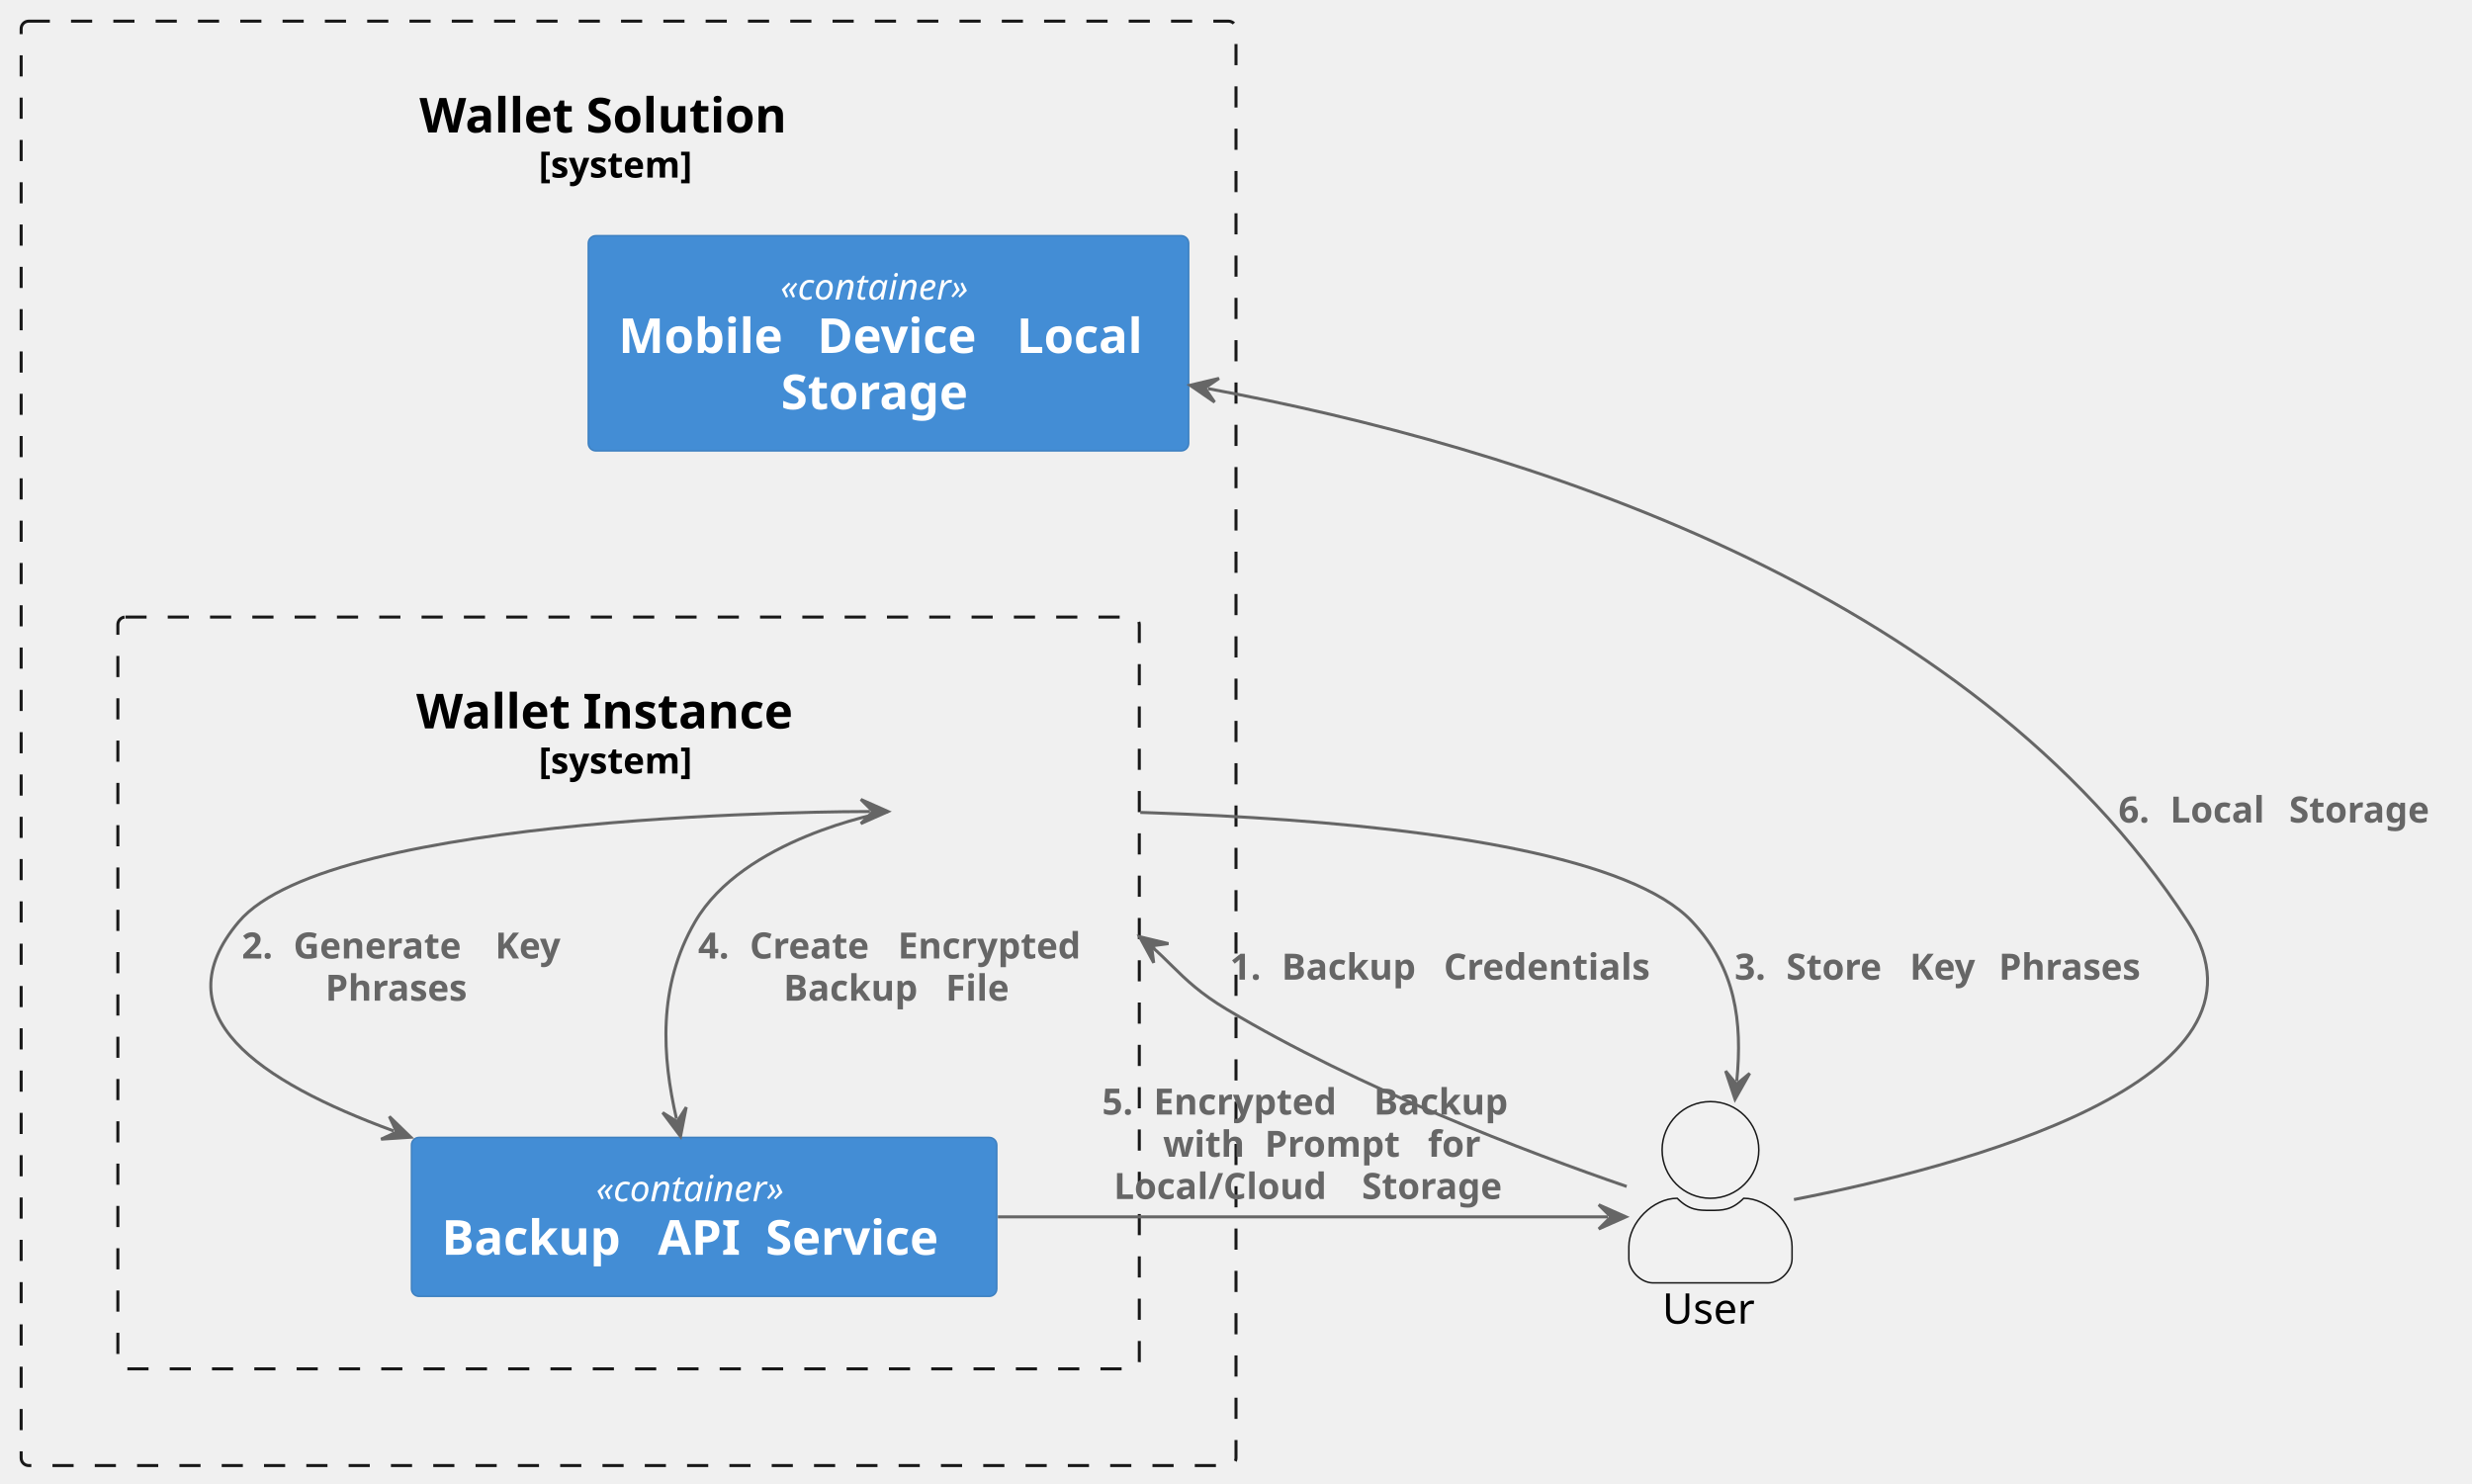
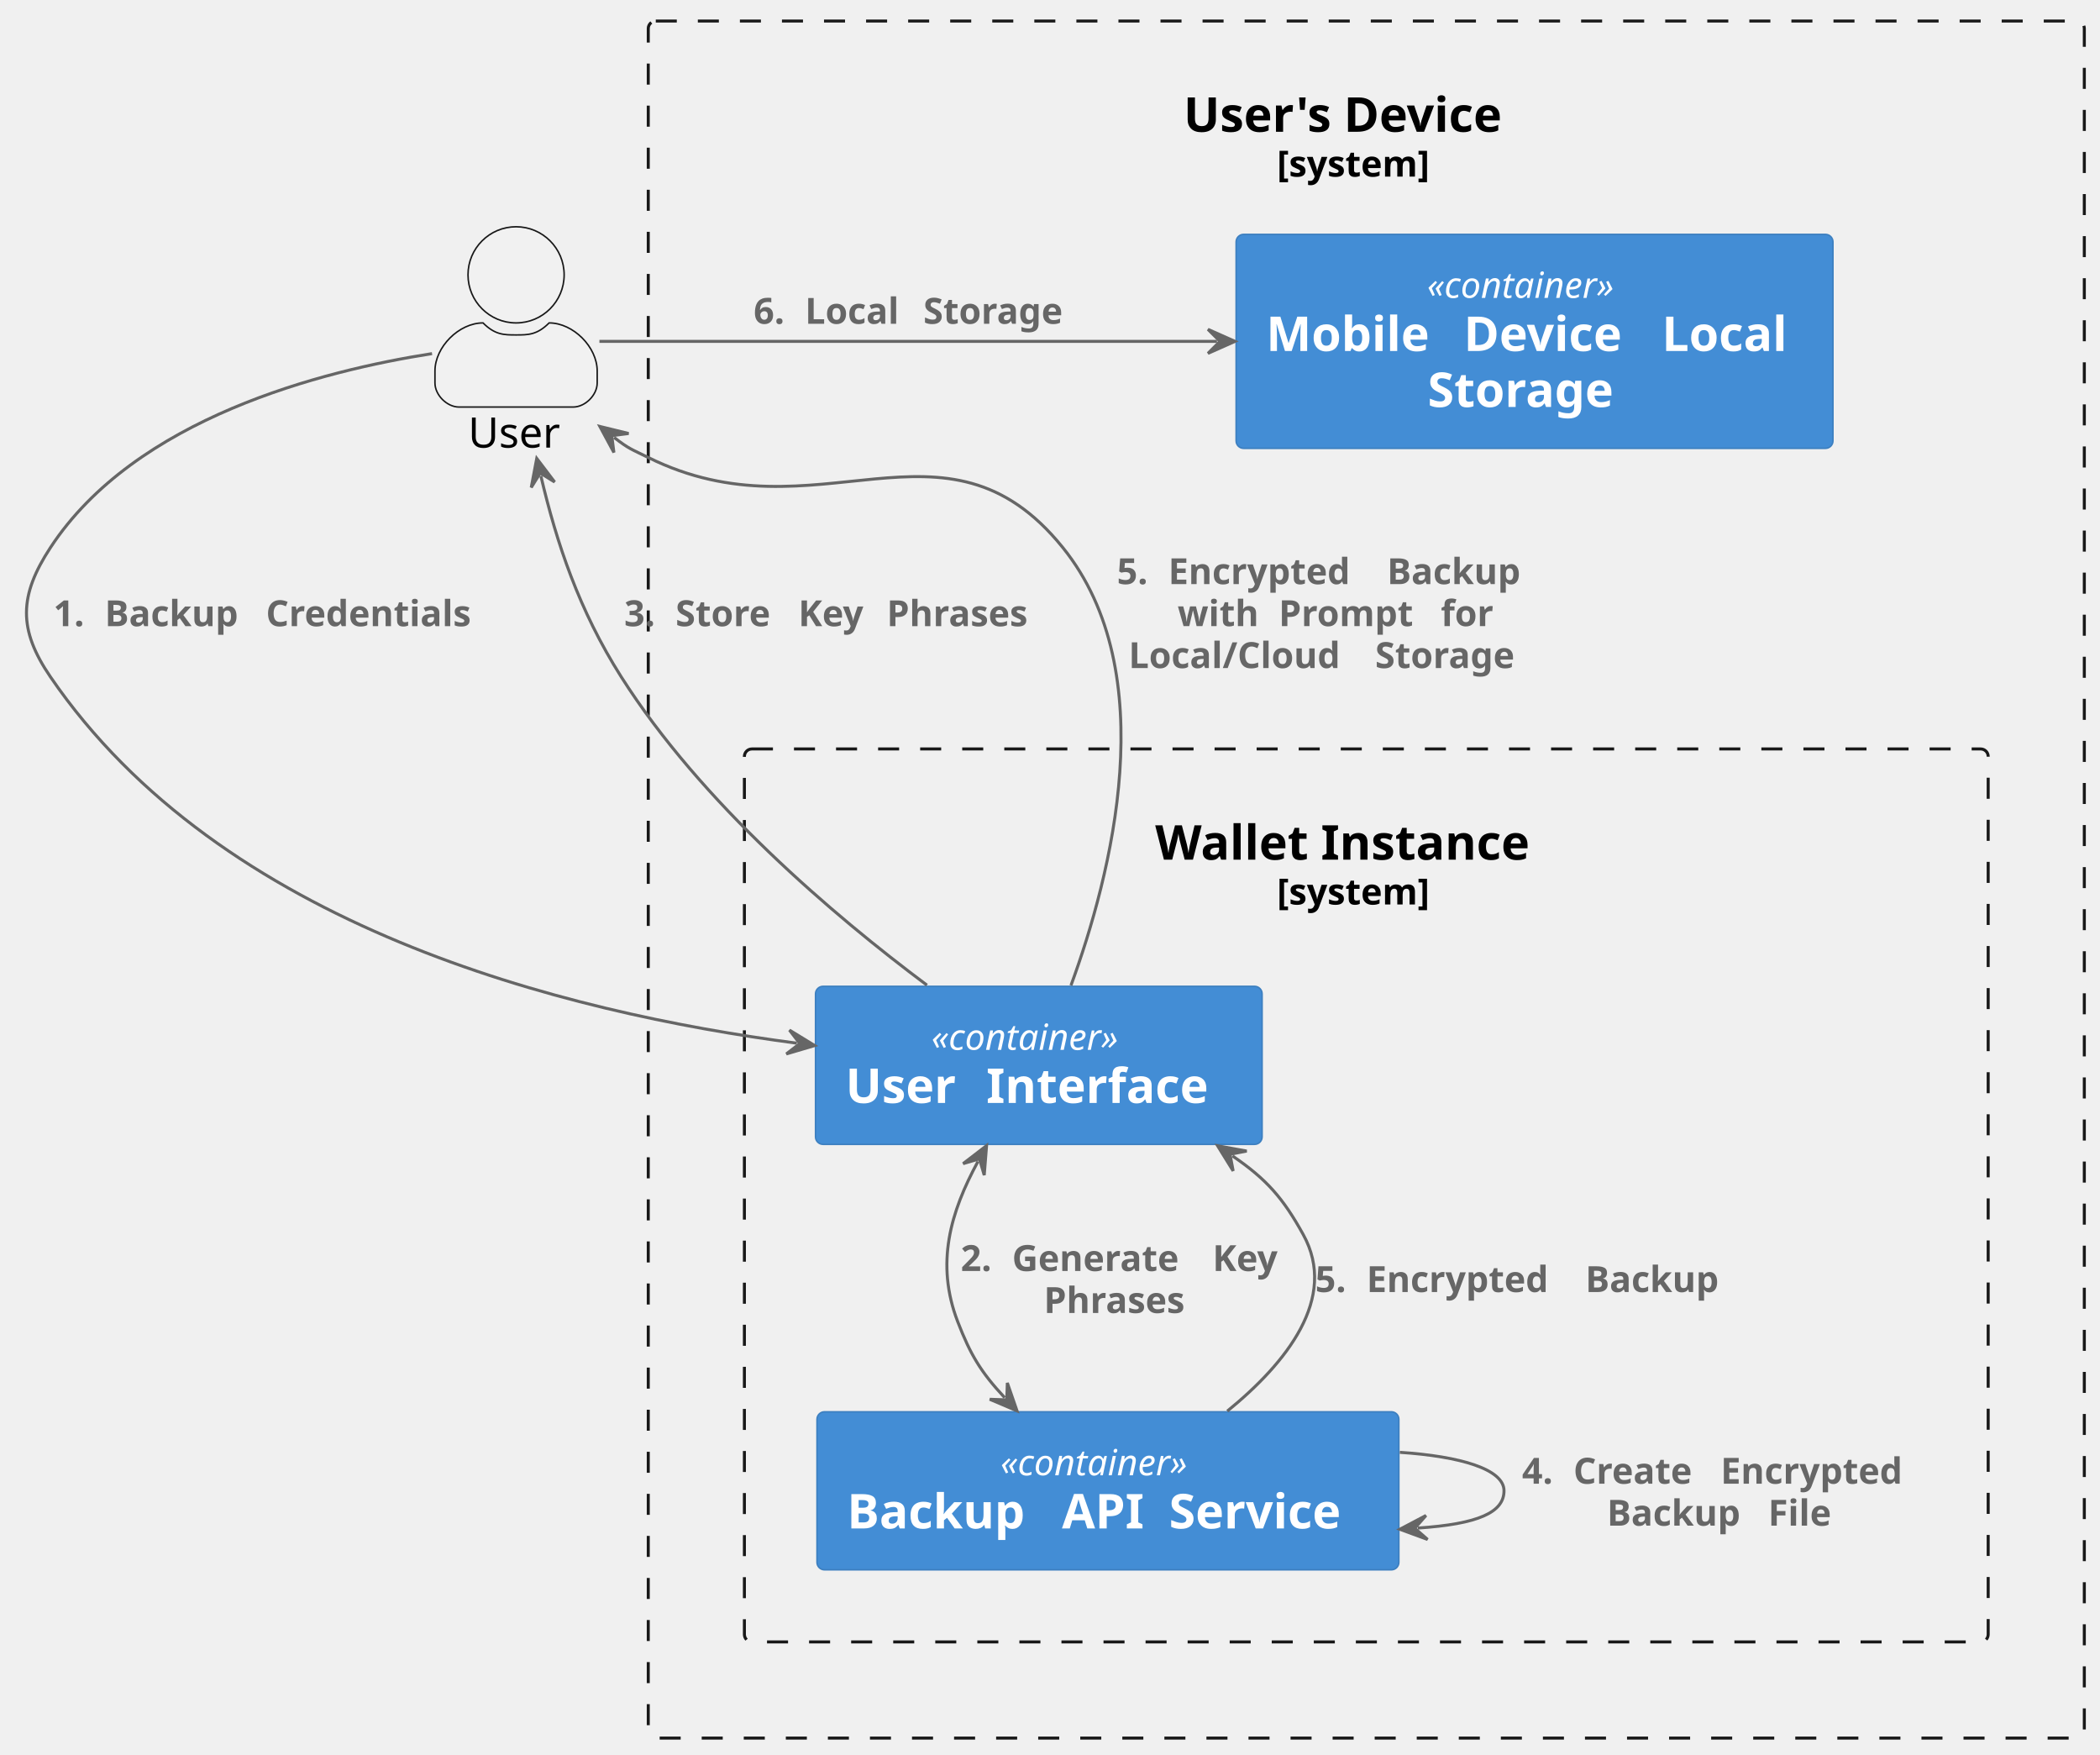
- <svg xmlns="http://www.w3.org/2000/svg" contentStyleType="text/css" data-diagram-type="DESCRIPTION" height="491px" preserveAspectRatio="none" style="width:818px;height:491px;background:#FFFFFF;" version="1.1" viewBox="0 0 818 491" width="818px" zoomAndPan="magnify">
+ <svg xmlns="http://www.w3.org/2000/svg" contentStyleType="text/css" data-diagram-type="DESCRIPTION" height="584px" preserveAspectRatio="none" style="width:699px;height:584px;background:#FFFFFF;" version="1.1" viewBox="0 0 699 584" width="699px" zoomAndPan="magnify">
  <defs />
  <g>
    <g id="cluster_walletSolution">
-       <rect fill="none" height="478.02" rx="2.5" ry="2.5" style="stroke:#181818;stroke-width:1;stroke-dasharray:7.0,7.0;" width="402" x="7" y="7" />
-       <text fill="#000000" font-family="sans-serif" font-size="16" font-weight="bold" lengthAdjust="spacing" textLength="138.391" x="138.805" y="43.852">Wallet Solution</text>
-       <text fill="#000000" font-family="sans-serif" font-size="12" font-weight="bold" lengthAdjust="spacing" textLength="59.455" x="178.273" y="58.764">[system]</text>
+       <rect fill="none" height="571.45" rx="2.5" ry="2.5" style="stroke:#181818;stroke-width:1;stroke-dasharray:7.0,7.0;" width="478" x="215.78" y="7" />
+       <text fill="#000000" font-family="sans-serif" font-size="16" font-weight="bold" lengthAdjust="spacing" textLength="121.633" x="393.964" y="43.852">User's Device</text>
+       <text fill="#000000" font-family="sans-serif" font-size="12" font-weight="bold" lengthAdjust="spacing" textLength="59.455" x="425.053" y="58.764">[system]</text>
    </g>
    <g id="cluster_walletInstance">
-       <rect fill="none" height="248.81" rx="2.5" ry="2.5" style="stroke:#181818;stroke-width:1;stroke-dasharray:7.0,7.0;" width="338" x="39" y="204.21" />
-       <text fill="#000000" font-family="sans-serif" font-size="16" font-weight="bold" lengthAdjust="spacing" textLength="140.523" x="137.738" y="241.062">Wallet Instance</text>
-       <text fill="#000000" font-family="sans-serif" font-size="12" font-weight="bold" lengthAdjust="spacing" textLength="59.455" x="178.273" y="255.974">[system]</text>
+       <rect fill="none" height="297.19" rx="2.5" ry="2.5" style="stroke:#181818;stroke-width:1;stroke-dasharray:7.0,7.0;" width="414" x="247.78" y="249.26" />
+       <text fill="#000000" font-family="sans-serif" font-size="16" font-weight="bold" lengthAdjust="spacing" textLength="140.523" x="384.518" y="286.112">Wallet Instance</text>
+       <text fill="#000000" font-family="sans-serif" font-size="12" font-weight="bold" lengthAdjust="spacing" textLength="59.455" x="425.053" y="301.024">[system]</text>
+     </g>
+     <g id="elem_ui">
+       <rect fill="#438DD5" height="52.594" rx="2.5" ry="2.5" style="stroke:#3C7FC0;stroke-width:0.5;" width="148.656" x="271.45" y="328.26" />
+       <text fill="#FFFFFF" font-family="sans-serif" font-size="12" font-style="italic" lengthAdjust="spacing" textLength="71.543" x="310.007" y="349.399">«container»</text>
+       <text fill="#FFFFFF" font-family="sans-serif" font-size="16" font-weight="bold" lengthAdjust="spacing" textLength="41.258" x="281.45" y="367.08">User</text>
+       <text fill="#FFFFFF" font-family="sans-serif" font-size="16" font-weight="bold" lengthAdjust="spacing" textLength="5.57" x="322.708" y="367.08"> </text>
+       <text fill="#FFFFFF" font-family="sans-serif" font-size="16" font-weight="bold" lengthAdjust="spacing" textLength="81.828" x="328.278" y="367.08">Interface</text>
    </g>
    <g id="elem_backupApiService">
-       <rect fill="#438DD5" height="52.594" rx="2.5" ry="2.5" style="stroke:#3C7FC0;stroke-width:0.5;" width="193.68" x="136.16" y="376.43" />
-       <text fill="#FFFFFF" font-family="sans-serif" font-size="12" font-style="italic" lengthAdjust="spacing" textLength="71.543" x="197.228" y="397.569">«container»</text>
-       <text fill="#FFFFFF" font-family="sans-serif" font-size="16" font-weight="bold" lengthAdjust="spacing" textLength="65.961" x="146.16" y="415.25">Backup</text>
-       <text fill="#FFFFFF" font-family="sans-serif" font-size="16" font-weight="bold" lengthAdjust="spacing" textLength="5.57" x="212.121" y="415.25"> </text>
-       <text fill="#FFFFFF" font-family="sans-serif" font-size="16" font-weight="bold" lengthAdjust="spacing" textLength="30.062" x="217.691" y="415.25">API</text>
-       <text fill="#FFFFFF" font-family="sans-serif" font-size="16" font-weight="bold" lengthAdjust="spacing" textLength="5.57" x="247.754" y="415.25"> </text>
-       <text fill="#FFFFFF" font-family="sans-serif" font-size="16" font-weight="bold" lengthAdjust="spacing" textLength="66.516" x="253.324" y="415.25">Service</text>
+       <rect fill="#438DD5" height="52.594" rx="2.5" ry="2.5" style="stroke:#3C7FC0;stroke-width:0.5;" width="193.68" x="271.94" y="469.86" />
+       <text fill="#FFFFFF" font-family="sans-serif" font-size="12" font-style="italic" lengthAdjust="spacing" textLength="71.543" x="333.008" y="490.999">«container»</text>
+       <text fill="#FFFFFF" font-family="sans-serif" font-size="16" font-weight="bold" lengthAdjust="spacing" textLength="65.961" x="281.94" y="508.68">Backup</text>
+       <text fill="#FFFFFF" font-family="sans-serif" font-size="16" font-weight="bold" lengthAdjust="spacing" textLength="5.57" x="347.901" y="508.68"> </text>
+       <text fill="#FFFFFF" font-family="sans-serif" font-size="16" font-weight="bold" lengthAdjust="spacing" textLength="30.062" x="353.471" y="508.68">API</text>
+       <text fill="#FFFFFF" font-family="sans-serif" font-size="16" font-weight="bold" lengthAdjust="spacing" textLength="5.57" x="383.534" y="508.68"> </text>
+       <text fill="#FFFFFF" font-family="sans-serif" font-size="16" font-weight="bold" lengthAdjust="spacing" textLength="66.516" x="389.104" y="508.68">Service</text>
    </g>
    <g id="elem_mobileStorage">
-       <rect fill="#438DD5" height="71.219" rx="2.5" ry="2.5" style="stroke:#3C7FC0;stroke-width:0.5;" width="198.664" x="194.67" y="78" />
-       <text fill="#FFFFFF" font-family="sans-serif" font-size="12" font-style="italic" lengthAdjust="spacing" textLength="71.543" x="258.231" y="99.139">«container»</text>
-       <text fill="#FFFFFF" font-family="sans-serif" font-size="16" font-weight="bold" lengthAdjust="spacing" textLength="60.188" x="204.67" y="116.82">Mobile</text>
-       <text fill="#FFFFFF" font-family="sans-serif" font-size="16" font-weight="bold" lengthAdjust="spacing" textLength="5.57" x="264.858" y="116.82"> </text>
-       <text fill="#FFFFFF" font-family="sans-serif" font-size="16" font-weight="bold" lengthAdjust="spacing" textLength="60.383" x="270.428" y="116.82">Device</text>
-       <text fill="#FFFFFF" font-family="sans-serif" font-size="16" font-weight="bold" lengthAdjust="spacing" textLength="5.57" x="330.811" y="116.82"> </text>
-       <text fill="#FFFFFF" font-family="sans-serif" font-size="16" font-weight="bold" lengthAdjust="spacing" textLength="46.953" x="336.381" y="116.82">Local</text>
-       <text fill="#FFFFFF" font-family="sans-serif" font-size="16" font-weight="bold" lengthAdjust="spacing" textLength="71.156" x="258.424" y="135.445">Storage</text>
+       <rect fill="#438DD5" height="71.219" rx="2.5" ry="2.5" style="stroke:#3C7FC0;stroke-width:0.5;" width="198.664" x="411.45" y="78" />
+       <text fill="#FFFFFF" font-family="sans-serif" font-size="12" font-style="italic" lengthAdjust="spacing" textLength="71.543" x="475.01" y="99.139">«container»</text>
+       <text fill="#FFFFFF" font-family="sans-serif" font-size="16" font-weight="bold" lengthAdjust="spacing" textLength="60.188" x="421.45" y="116.82">Mobile</text>
+       <text fill="#FFFFFF" font-family="sans-serif" font-size="16" font-weight="bold" lengthAdjust="spacing" textLength="5.57" x="481.637" y="116.82"> </text>
+       <text fill="#FFFFFF" font-family="sans-serif" font-size="16" font-weight="bold" lengthAdjust="spacing" textLength="60.383" x="487.208" y="116.82">Device</text>
+       <text fill="#FFFFFF" font-family="sans-serif" font-size="16" font-weight="bold" lengthAdjust="spacing" textLength="5.57" x="547.591" y="116.82"> </text>
+       <text fill="#FFFFFF" font-family="sans-serif" font-size="16" font-weight="bold" lengthAdjust="spacing" textLength="46.953" x="553.161" y="116.82">Local</text>
+       <text fill="#FFFFFF" font-family="sans-serif" font-size="16" font-weight="bold" lengthAdjust="spacing" textLength="71.156" x="475.204" y="135.445">Storage</text>
    </g>
    <g id="elem_User">
-       <ellipse cx="566" cy="380.57" fill="#F1F1F1" rx="16" ry="16" style="stroke:#181818;stroke-width:0.5;" />
-       <path d="M566,400.57 C570,400.57 573,400.57 577,396.57 C585,396.57 593,404.57 593,412.57 L593,416.57 C593,420.57 589,424.57 585,424.57 L547,424.57 C543,424.57 539,420.57 539,416.57 L539,412.57 C539,404.57 547,396.57 555,396.57 C559,400.57 562,400.57 566,400.57 " fill="#F1F1F1" style="stroke:#181818;stroke-width:0.5;" />
-       <text fill="#000000" font-family="sans-serif" font-size="14" lengthAdjust="spacing" textLength="31.91" x="550.045" y="438.065">User</text>
+       <ellipse cx="171.78" cy="91.47" fill="#F1F1F1" rx="16" ry="16" style="stroke:#181818;stroke-width:0.5;" />
+       <path d="M171.78,111.47 C175.78,111.47 178.78,111.47 182.78,107.47 C190.78,107.47 198.78,115.47 198.78,123.47 L198.78,127.47 C198.78,131.47 194.78,135.47 190.78,135.47 L152.78,135.47 C148.78,135.47 144.78,131.47 144.78,127.47 L144.78,123.47 C144.78,115.47 152.78,107.47 160.78,107.47 C164.78,111.47 167.78,111.47 171.78,111.47 " fill="#F1F1F1" style="stroke:#181818;stroke-width:0.5;" />
+       <text fill="#000000" font-family="sans-serif" font-size="14" lengthAdjust="spacing" textLength="31.91" x="155.825" y="148.965">User</text>
    </g>
-     <g id="link_User_walletInstance">
-       <path d="M538.28,392.66 C505.46,381.34 449.74,360.24 406,334.07 C397.185,328.8 392.53,324.293 387.906,319.731 C385.594,317.451 383.29,315.157 380.478,312.747 C379.775,312.145 379.04,311.535 378.265,310.917 C377.878,310.607 382.238,313.952 381.829,313.639 " fill="none" id="User-to-walletInstance" style="stroke:#666666;stroke-width:1;" />
-       <polygon fill="#666666" points="377.072,309.982,381.77,318.638,381.037,313.029,386.646,312.296,377.072,309.982" style="stroke:#666666;stroke-width:1;" />
-       <text fill="#666666" font-family="sans-serif" font-size="12" font-weight="bold" lengthAdjust="spacing" textLength="12.908" x="407" y="324.209">1.</text>
-       <text fill="#666666" font-family="sans-serif" font-size="12" font-weight="bold" lengthAdjust="spacing" textLength="4.178" x="419.908" y="324.209"> </text>
-       <text fill="#666666" font-family="sans-serif" font-size="12" font-weight="bold" lengthAdjust="spacing" textLength="49.471" x="424.086" y="324.209">Backup</text>
-       <text fill="#666666" font-family="sans-serif" font-size="12" font-weight="bold" lengthAdjust="spacing" textLength="4.178" x="473.557" y="324.209"> </text>
-       <text fill="#666666" font-family="sans-serif" font-size="12" font-weight="bold" lengthAdjust="spacing" textLength="77.338" x="477.734" y="324.209">Credentials</text>
+     <g id="link_User_ui">
+       <path d="M143.81,117.69 C107.37,123.36 45,139.15 16.78,182.26 C6.31,198.25 6,209.48 16.78,225.26 C73.59,308.4 186.991,336.887 265.231,347.187 " fill="none" id="User-to-ui" style="stroke:#666666;stroke-width:1;" />
+       <polygon fill="#666666" points="271.18,347.97,262.779,342.829,266.223,347.317,261.735,350.761,271.18,347.97" style="stroke:#666666;stroke-width:1;" />
+       <text fill="#666666" font-family="sans-serif" font-size="12" font-weight="bold" lengthAdjust="spacing" textLength="12.908" x="17.78" y="208.399">1.</text>
+       <text fill="#666666" font-family="sans-serif" font-size="12" font-weight="bold" lengthAdjust="spacing" textLength="4.178" x="30.688" y="208.399"> </text>
+       <text fill="#666666" font-family="sans-serif" font-size="12" font-weight="bold" lengthAdjust="spacing" textLength="49.471" x="34.866" y="208.399">Backup</text>
+       <text fill="#666666" font-family="sans-serif" font-size="12" font-weight="bold" lengthAdjust="spacing" textLength="4.178" x="84.337" y="208.399"> </text>
+       <text fill="#666666" font-family="sans-serif" font-size="12" font-weight="bold" lengthAdjust="spacing" textLength="77.338" x="88.514" y="208.399">Credentials</text>
    </g>
-     <g id="link_walletInstance_User">
-       <path d="M377.317,268.871 C377.76,268.885 378.204,268.9 378.648,268.914 C379.537,268.943 380.43,268.973 381.326,269.004 C384.909,269.129 388.545,269.269 392.221,269.427 C399.572,269.743 407.084,270.13 414.66,270.601 C475.27,274.373 540.02,283.55 560,305.07 C574.3,320.48 576.639,337.908 574.709,357.828 " fill="none" id="walletInstance-to-User" style="stroke:#666666;stroke-width:1;" />
-       <polygon fill="#666666" points="574.13,363.8,578.979,355.228,574.612,358.823,571.017,354.456,574.13,363.8" style="stroke:#666666;stroke-width:1;" />
-       <text fill="#666666" font-family="sans-serif" font-size="12" font-weight="bold" lengthAdjust="spacing" textLength="12.908" x="574" y="324.209">3.</text>
-       <text fill="#666666" font-family="sans-serif" font-size="12" font-weight="bold" lengthAdjust="spacing" textLength="4.178" x="586.908" y="324.209"> </text>
-       <text fill="#666666" font-family="sans-serif" font-size="12" font-weight="bold" lengthAdjust="spacing" textLength="36.68" x="591.086" y="324.209">Store</text>
-       <text fill="#666666" font-family="sans-serif" font-size="12" font-weight="bold" lengthAdjust="spacing" textLength="4.178" x="627.766" y="324.209"> </text>
-       <text fill="#666666" font-family="sans-serif" font-size="12" font-weight="bold" lengthAdjust="spacing" textLength="25.26" x="631.943" y="324.209">Key</text>
-       <text fill="#666666" font-family="sans-serif" font-size="12" font-weight="bold" lengthAdjust="spacing" textLength="4.178" x="657.203" y="324.209"> </text>
-       <text fill="#666666" font-family="sans-serif" font-size="12" font-weight="bold" lengthAdjust="spacing" textLength="53.777" x="661.381" y="324.209">Phrases</text>
+     <g id="link_ui_User">
+       <path d="M308.54,327.87 C277.24,304.48 233.45,267.26 206.78,225.26 C192.74,203.15 185.304,180.81 180.034,158.411 " fill="none" id="ui-to-User" style="stroke:#666666;stroke-width:1;" />
+       <polygon fill="#666666" points="178.66,152.57,176.827,162.247,179.805,157.437,184.615,160.415,178.66,152.57" style="stroke:#666666;stroke-width:1;" />
+       <text fill="#666666" font-family="sans-serif" font-size="12" font-weight="bold" lengthAdjust="spacing" textLength="12.908" x="207.78" y="208.399">3.</text>
+       <text fill="#666666" font-family="sans-serif" font-size="12" font-weight="bold" lengthAdjust="spacing" textLength="4.178" x="220.688" y="208.399"> </text>
+       <text fill="#666666" font-family="sans-serif" font-size="12" font-weight="bold" lengthAdjust="spacing" textLength="36.68" x="224.866" y="208.399">Store</text>
+       <text fill="#666666" font-family="sans-serif" font-size="12" font-weight="bold" lengthAdjust="spacing" textLength="4.178" x="261.546" y="208.399"> </text>
+       <text fill="#666666" font-family="sans-serif" font-size="12" font-weight="bold" lengthAdjust="spacing" textLength="25.26" x="265.723" y="208.399">Key</text>
+       <text fill="#666666" font-family="sans-serif" font-size="12" font-weight="bold" lengthAdjust="spacing" textLength="4.178" x="290.983" y="208.399"> </text>
+       <text fill="#666666" font-family="sans-serif" font-size="12" font-weight="bold" lengthAdjust="spacing" textLength="53.777" x="295.161" y="208.399">Phrases</text>
    </g>
-     <g id="link_walletInstance_backupApiService">
-       <path d="M287.87,268.57 C282.3,268.57 109.78,268.63 79,305.07 C53.03,335.82 85.497,357.853 130.287,374.293 " fill="none" id="walletInstance-backupApiService" style="stroke:#666666;stroke-width:1;" />
-       <polygon fill="#666666" points="293.87,268.57,284.87,264.57,288.87,268.57,284.87,272.57,293.87,268.57" style="stroke:#666666;stroke-width:1;" />
-       <polygon fill="#666666" points="135.92,376.36,128.849,369.504,131.226,374.637,126.093,377.014,135.92,376.36" style="stroke:#666666;stroke-width:1;" />
-       <text fill="#666666" font-family="sans-serif" font-size="12" font-weight="bold" lengthAdjust="spacing" textLength="12.908" x="80" y="317.209">2.</text>
-       <text fill="#666666" font-family="sans-serif" font-size="12" font-weight="bold" lengthAdjust="spacing" textLength="4.178" x="92.908" y="317.209"> </text>
-       <text fill="#666666" font-family="sans-serif" font-size="12" font-weight="bold" lengthAdjust="spacing" textLength="62.56" x="97.086" y="317.209">Generate</text>
-       <text fill="#666666" font-family="sans-serif" font-size="12" font-weight="bold" lengthAdjust="spacing" textLength="4.178" x="159.647" y="317.209"> </text>
-       <text fill="#666666" font-family="sans-serif" font-size="12" font-weight="bold" lengthAdjust="spacing" textLength="25.26" x="163.824" y="317.209">Key</text>
-       <text fill="#666666" font-family="sans-serif" font-size="12" font-weight="bold" lengthAdjust="spacing" textLength="53.777" x="107.653" y="331.177">Phrases</text>
+     <g id="link_ui_User">
+       <path d="M356.48,327.96 C369.89,291.35 387.31,223.87 353.78,182.26 C314.39,133.39 271.99,180.18 215.78,152.26 C210.2,149.49 209.487,149.52 204.417,145.6 " fill="none" id="ui-to-User-1" style="stroke:#666666;stroke-width:1;" />
+       <polygon fill="#666666" points="199.67,141.93,204.343,150.6,203.626,144.988,209.237,144.271,199.67,141.93" style="stroke:#666666;stroke-width:1;" />
+       <text fill="#666666" font-family="sans-serif" font-size="12" font-weight="bold" lengthAdjust="spacing" textLength="12.908" x="371.78" y="194.399">5.</text>
+       <text fill="#666666" font-family="sans-serif" font-size="12" font-weight="bold" lengthAdjust="spacing" textLength="4.178" x="384.688" y="194.399"> </text>
+       <text fill="#666666" font-family="sans-serif" font-size="12" font-weight="bold" lengthAdjust="spacing" textLength="68.648" x="388.866" y="194.399">Encrypted</text>
+       <text fill="#666666" font-family="sans-serif" font-size="12" font-weight="bold" lengthAdjust="spacing" textLength="4.178" x="457.514" y="194.399"> </text>
+       <text fill="#666666" font-family="sans-serif" font-size="12" font-weight="bold" lengthAdjust="spacing" textLength="49.471" x="461.692" y="194.399">Backup</text>
+       <text fill="#666666" font-family="sans-serif" font-size="12" lengthAdjust="spacing" textLength="3.814" x="383.973" y="208.367"> </text>
+       <text fill="#666666" font-family="sans-serif" font-size="12" font-weight="bold" lengthAdjust="spacing" textLength="4.178" x="387.788" y="208.367"> </text>
+       <text fill="#666666" font-family="sans-serif" font-size="12" font-weight="bold" lengthAdjust="spacing" textLength="29.479" x="391.966" y="208.367">with</text>
+       <text fill="#666666" font-family="sans-serif" font-size="12" font-weight="bold" lengthAdjust="spacing" textLength="4.178" x="421.444" y="208.367"> </text>
+       <text fill="#666666" font-family="sans-serif" font-size="12" font-weight="bold" lengthAdjust="spacing" textLength="49.787" x="425.622" y="208.367">Prompt</text>
+       <text fill="#666666" font-family="sans-serif" font-size="12" font-weight="bold" lengthAdjust="spacing" textLength="4.178" x="475.409" y="208.367"> </text>
+       <text fill="#666666" font-family="sans-serif" font-size="12" font-weight="bold" lengthAdjust="spacing" textLength="19.383" x="479.587" y="208.367">for</text>
+       <text fill="#666666" font-family="sans-serif" font-size="12" lengthAdjust="spacing" textLength="3.814" x="371.844" y="222.336"> </text>
+       <text fill="#666666" font-family="sans-serif" font-size="12" font-weight="bold" lengthAdjust="spacing" textLength="77.894" x="375.659" y="222.336">Local/Cloud</text>
+       <text fill="#666666" font-family="sans-serif" font-size="12" font-weight="bold" lengthAdjust="spacing" textLength="4.178" x="453.553" y="222.336"> </text>
+       <text fill="#666666" font-family="sans-serif" font-size="12" font-weight="bold" lengthAdjust="spacing" textLength="53.367" x="457.731" y="222.336">Storage</text>
    </g>
-     <g id="link_walletInstance_backupApiService">
-       <path d="M293.86,268.6 C291.06,269.11 245.93,277.64 230,305.07 C217.52,326.56 219.13,349.652 223.85,370.252 " fill="none" id="walletInstance-to-backupApiService" style="stroke:#666666;stroke-width:1;" />
-       <polygon fill="#666666" points="225.19,376.1,227.079,366.434,224.073,371.226,219.281,368.221,225.19,376.1" style="stroke:#666666;stroke-width:1;" />
-       <text fill="#666666" font-family="sans-serif" font-size="12" font-weight="bold" lengthAdjust="spacing" textLength="12.908" x="231" y="317.209">4.</text>
-       <text fill="#666666" font-family="sans-serif" font-size="12" font-weight="bold" lengthAdjust="spacing" textLength="4.178" x="243.908" y="317.209"> </text>
-       <text fill="#666666" font-family="sans-serif" font-size="12" font-weight="bold" lengthAdjust="spacing" textLength="44.836" x="248.086" y="317.209">Create</text>
-       <text fill="#666666" font-family="sans-serif" font-size="12" font-weight="bold" lengthAdjust="spacing" textLength="4.178" x="292.922" y="317.209"> </text>
-       <text fill="#666666" font-family="sans-serif" font-size="12" font-weight="bold" lengthAdjust="spacing" textLength="68.648" x="297.1" y="317.209">Encrypted</text>
-       <text fill="#666666" font-family="sans-serif" font-size="12" font-weight="bold" lengthAdjust="spacing" textLength="49.471" x="259.269" y="331.177">Backup</text>
-       <text fill="#666666" font-family="sans-serif" font-size="12" font-weight="bold" lengthAdjust="spacing" textLength="4.178" x="308.739" y="331.177"> </text>
-       <text fill="#666666" font-family="sans-serif" font-size="12" font-weight="bold" lengthAdjust="spacing" textLength="24.562" x="312.917" y="331.177">File</text>
+     <g id="link_ui_backupApiService">
+       <path d="M325.524,386.551 C316.374,403.381 311.32,420.5 318.78,439.86 C323.01,450.85 326.456,456.623 334.426,465.163 " fill="none" id="ui-backupApiService" style="stroke:#666666;stroke-width:1;" />
+       <polygon fill="#666666" points="328.39,381.28,320.577,387.276,326.002,385.673,327.605,391.098,328.39,381.28" style="stroke:#666666;stroke-width:1;" />
+       <polygon fill="#666666" points="338.52,469.55,335.304,460.241,335.109,465.895,329.455,465.699,338.52,469.55" style="stroke:#666666;stroke-width:1;" />
+       <text fill="#666666" font-family="sans-serif" font-size="12" font-weight="bold" lengthAdjust="spacing" textLength="12.908" x="319.78" y="422.999">2.</text>
+       <text fill="#666666" font-family="sans-serif" font-size="12" font-weight="bold" lengthAdjust="spacing" textLength="4.178" x="332.688" y="422.999"> </text>
+       <text fill="#666666" font-family="sans-serif" font-size="12" font-weight="bold" lengthAdjust="spacing" textLength="62.56" x="336.866" y="422.999">Generate</text>
+       <text fill="#666666" font-family="sans-serif" font-size="12" font-weight="bold" lengthAdjust="spacing" textLength="4.178" x="399.426" y="422.999"> </text>
+       <text fill="#666666" font-family="sans-serif" font-size="12" font-weight="bold" lengthAdjust="spacing" textLength="25.26" x="403.604" y="422.999">Key</text>
+       <text fill="#666666" font-family="sans-serif" font-size="12" font-weight="bold" lengthAdjust="spacing" textLength="53.777" x="347.433" y="436.967">Phrases</text>
    </g>
-     <g id="link_backupApiService_User">
-       <path d="M330.21,402.72 C401.24,402.72 486.75,402.72 532.04,402.72 " fill="none" id="backupApiService-to-User" style="stroke:#666666;stroke-width:1;" />
-       <polygon fill="#666666" points="538.04,402.72,529.04,398.72,533.04,402.72,529.04,406.72,538.04,402.72" style="stroke:#666666;stroke-width:1;" />
-       <text fill="#666666" font-family="sans-serif" font-size="12" font-weight="bold" lengthAdjust="spacing" textLength="12.908" x="364.67" y="368.859">5.</text>
-       <text fill="#666666" font-family="sans-serif" font-size="12" font-weight="bold" lengthAdjust="spacing" textLength="4.178" x="377.578" y="368.859"> </text>
-       <text fill="#666666" font-family="sans-serif" font-size="12" font-weight="bold" lengthAdjust="spacing" textLength="68.648" x="381.756" y="368.859">Encrypted</text>
-       <text fill="#666666" font-family="sans-serif" font-size="12" font-weight="bold" lengthAdjust="spacing" textLength="4.178" x="450.404" y="368.859"> </text>
-       <text fill="#666666" font-family="sans-serif" font-size="12" font-weight="bold" lengthAdjust="spacing" textLength="49.471" x="454.582" y="368.859">Backup</text>
-       <text fill="#666666" font-family="sans-serif" font-size="12" lengthAdjust="spacing" textLength="3.814" x="376.863" y="382.827"> </text>
-       <text fill="#666666" font-family="sans-serif" font-size="12" font-weight="bold" lengthAdjust="spacing" textLength="4.178" x="380.678" y="382.827"> </text>
-       <text fill="#666666" font-family="sans-serif" font-size="12" font-weight="bold" lengthAdjust="spacing" textLength="29.479" x="384.856" y="382.827">with</text>
-       <text fill="#666666" font-family="sans-serif" font-size="12" font-weight="bold" lengthAdjust="spacing" textLength="4.178" x="414.334" y="382.827"> </text>
-       <text fill="#666666" font-family="sans-serif" font-size="12" font-weight="bold" lengthAdjust="spacing" textLength="49.787" x="418.512" y="382.827">Prompt</text>
-       <text fill="#666666" font-family="sans-serif" font-size="12" font-weight="bold" lengthAdjust="spacing" textLength="4.178" x="468.299" y="382.827"> </text>
-       <text fill="#666666" font-family="sans-serif" font-size="12" font-weight="bold" lengthAdjust="spacing" textLength="19.383" x="472.477" y="382.827">for</text>
-       <text fill="#666666" font-family="sans-serif" font-size="12" lengthAdjust="spacing" textLength="3.814" x="364.735" y="396.796"> </text>
-       <text fill="#666666" font-family="sans-serif" font-size="12" font-weight="bold" lengthAdjust="spacing" textLength="77.894" x="368.549" y="396.796">Local/Cloud</text>
-       <text fill="#666666" font-family="sans-serif" font-size="12" font-weight="bold" lengthAdjust="spacing" textLength="4.178" x="446.443" y="396.796"> </text>
-       <text fill="#666666" font-family="sans-serif" font-size="12" font-weight="bold" lengthAdjust="spacing" textLength="53.367" x="450.621" y="396.796">Storage</text>
+     <g id="link_backupApiService_ui">
+       <path d="M408.51,469.64 C428.19,453.62 445.49,432.04 433.78,410.86 C427.15,398.85 421.649,392.477 410.239,384.707 " fill="none" id="backupApiService-to-ui" style="stroke:#666666;stroke-width:1;" />
+       <polygon fill="#666666" points="405.28,381.33,410.467,389.702,409.413,384.144,414.97,383.09,405.28,381.33" style="stroke:#666666;stroke-width:1;" />
+       <text fill="#666666" font-family="sans-serif" font-size="12" font-weight="bold" lengthAdjust="spacing" textLength="12.908" x="437.78" y="429.999">5.</text>
+       <text fill="#666666" font-family="sans-serif" font-size="12" font-weight="bold" lengthAdjust="spacing" textLength="4.178" x="450.688" y="429.999"> </text>
+       <text fill="#666666" font-family="sans-serif" font-size="12" font-weight="bold" lengthAdjust="spacing" textLength="68.648" x="454.866" y="429.999">Encrypted</text>
+       <text fill="#666666" font-family="sans-serif" font-size="12" font-weight="bold" lengthAdjust="spacing" textLength="4.178" x="523.514" y="429.999"> </text>
+       <text fill="#666666" font-family="sans-serif" font-size="12" font-weight="bold" lengthAdjust="spacing" textLength="49.471" x="527.692" y="429.999">Backup</text>
+     </g>
+     <g id="link_backupApiService_backupApiService">
+       <path d="M465.94,483.35 C486.11,484.69 500.62,488.96 500.62,496.15 C500.62,503.34 492.097,507.209 471.927,508.559 " fill="none" id="backupApiService-to-backupApiService" style="stroke:#666666;stroke-width:1;" />
+       <polygon fill="#666666" points="465.94,508.96,475.187,512.35,470.929,508.626,474.653,504.368,465.94,508.96" style="stroke:#666666;stroke-width:1;" />
+       <text fill="#666666" font-family="sans-serif" font-size="12" font-weight="bold" lengthAdjust="spacing" textLength="12.908" x="506.62" y="493.789">4.</text>
+       <text fill="#666666" font-family="sans-serif" font-size="12" font-weight="bold" lengthAdjust="spacing" textLength="4.178" x="519.528" y="493.789"> </text>
+       <text fill="#666666" font-family="sans-serif" font-size="12" font-weight="bold" lengthAdjust="spacing" textLength="44.836" x="523.706" y="493.789">Create</text>
+       <text fill="#666666" font-family="sans-serif" font-size="12" font-weight="bold" lengthAdjust="spacing" textLength="4.178" x="568.542" y="493.789"> </text>
+       <text fill="#666666" font-family="sans-serif" font-size="12" font-weight="bold" lengthAdjust="spacing" textLength="68.648" x="572.72" y="493.789">Encrypted</text>
+       <text fill="#666666" font-family="sans-serif" font-size="12" font-weight="bold" lengthAdjust="spacing" textLength="49.471" x="534.889" y="507.757">Backup</text>
+       <text fill="#666666" font-family="sans-serif" font-size="12" font-weight="bold" lengthAdjust="spacing" textLength="4.178" x="584.359" y="507.757"> </text>
+       <text fill="#666666" font-family="sans-serif" font-size="12" font-weight="bold" lengthAdjust="spacing" textLength="24.562" x="588.537" y="507.757">File</text>
    </g>
    <g id="link_User_mobileStorage">
-       <path d="M593.63,396.99 C647.5,386.49 758.38,357.9 724,305.07 C651.3,193.36 502.358,147.771 399.698,128.601 " fill="none" id="User-to-mobileStorage" style="stroke:#666666;stroke-width:1;" />
-       <polygon fill="#666666" points="393.8,127.5,401.913,133.084,398.715,128.418,403.381,125.22,393.8,127.5" style="stroke:#666666;stroke-width:1;" />
-       <text fill="#666666" font-family="sans-serif" font-size="12" font-weight="bold" lengthAdjust="spacing" textLength="12.908" x="701" y="272.209">6.</text>
-       <text fill="#666666" font-family="sans-serif" font-size="12" font-weight="bold" lengthAdjust="spacing" textLength="4.178" x="713.908" y="272.209"> </text>
-       <text fill="#666666" font-family="sans-serif" font-size="12" font-weight="bold" lengthAdjust="spacing" textLength="35.215" x="718.086" y="272.209">Local</text>
-       <text fill="#666666" font-family="sans-serif" font-size="12" font-weight="bold" lengthAdjust="spacing" textLength="4.178" x="753.301" y="272.209"> </text>
-       <text fill="#666666" font-family="sans-serif" font-size="12" font-weight="bold" lengthAdjust="spacing" textLength="53.367" x="757.479" y="272.209">Storage</text>
+       <path d="M199.52,113.61 C245.22,113.61 332.5,113.61 405.08,113.61 " fill="none" id="User-to-mobileStorage" style="stroke:#666666;stroke-width:1;" />
+       <polygon fill="#666666" points="411.08,113.61,402.08,109.61,406.08,113.61,402.08,117.61,411.08,113.61" style="stroke:#666666;stroke-width:1;" />
+       <text fill="#666666" font-family="sans-serif" font-size="12" font-weight="bold" lengthAdjust="spacing" textLength="12.908" x="250.86" y="107.749">6.</text>
+       <text fill="#666666" font-family="sans-serif" font-size="12" font-weight="bold" lengthAdjust="spacing" textLength="4.178" x="263.768" y="107.749"> </text>
+       <text fill="#666666" font-family="sans-serif" font-size="12" font-weight="bold" lengthAdjust="spacing" textLength="35.215" x="267.946" y="107.749">Local</text>
+       <text fill="#666666" font-family="sans-serif" font-size="12" font-weight="bold" lengthAdjust="spacing" textLength="4.178" x="303.161" y="107.749"> </text>
+       <text fill="#666666" font-family="sans-serif" font-size="12" font-weight="bold" lengthAdjust="spacing" textLength="53.367" x="307.339" y="107.749">Storage</text>
    </g>
  </g>
</svg>
